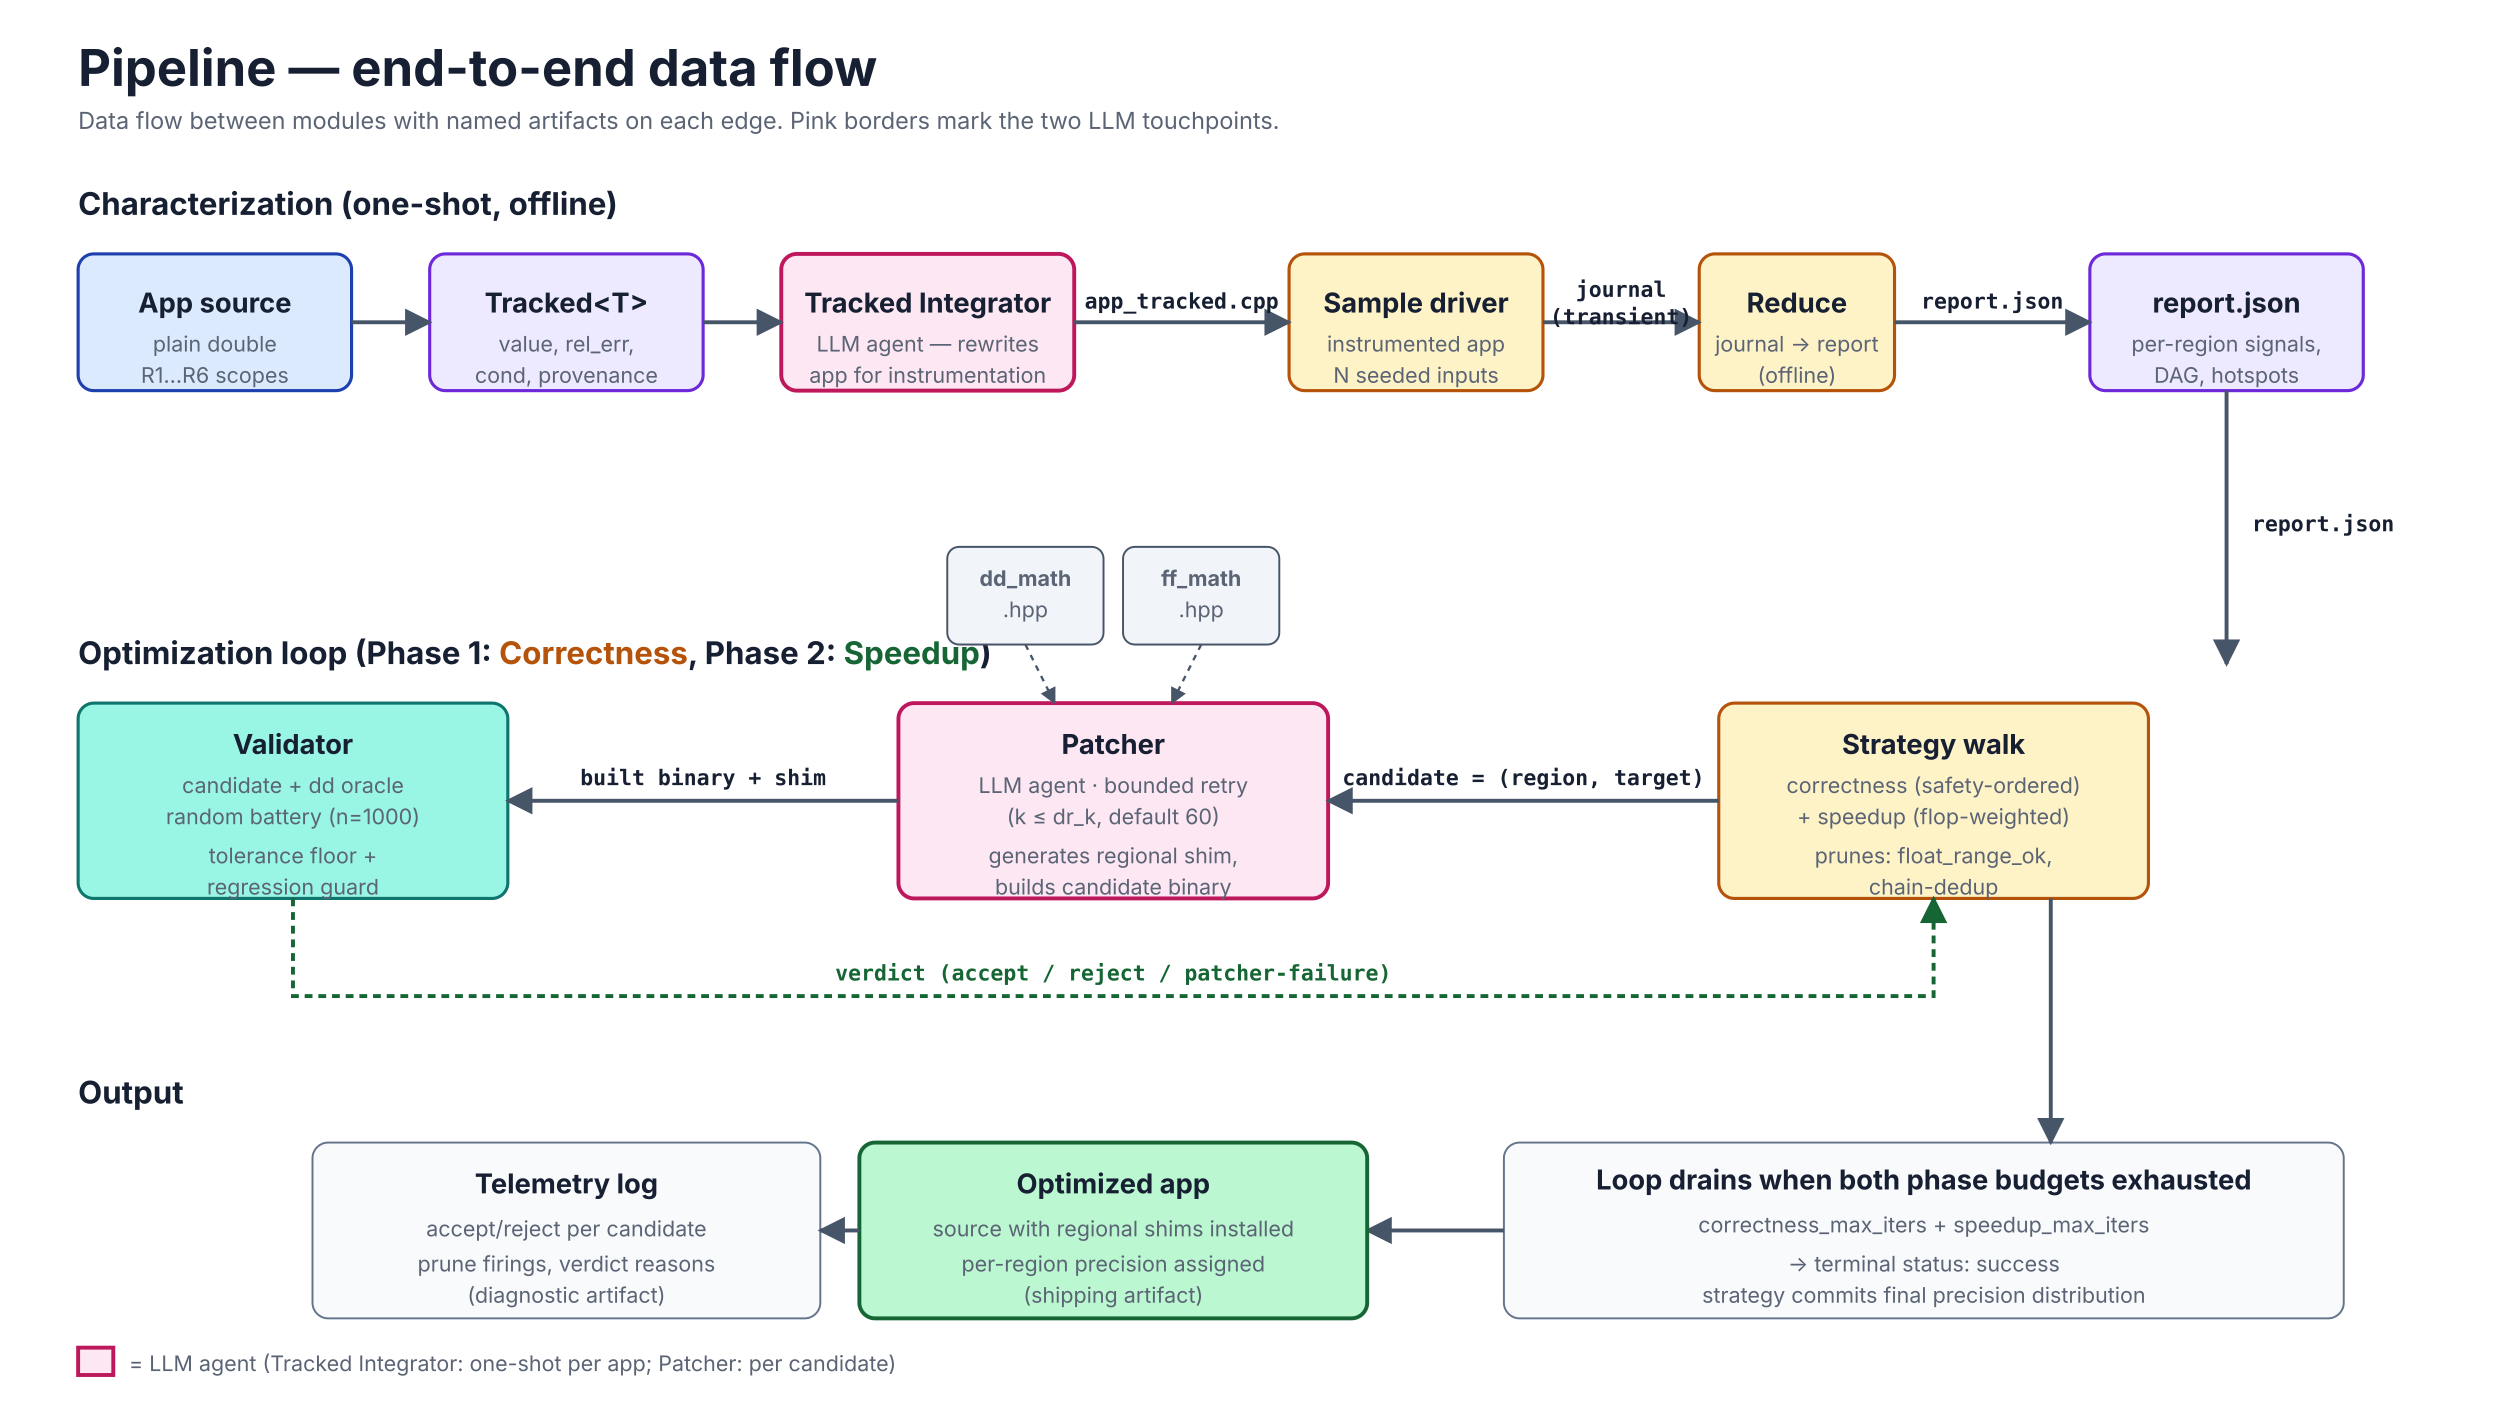
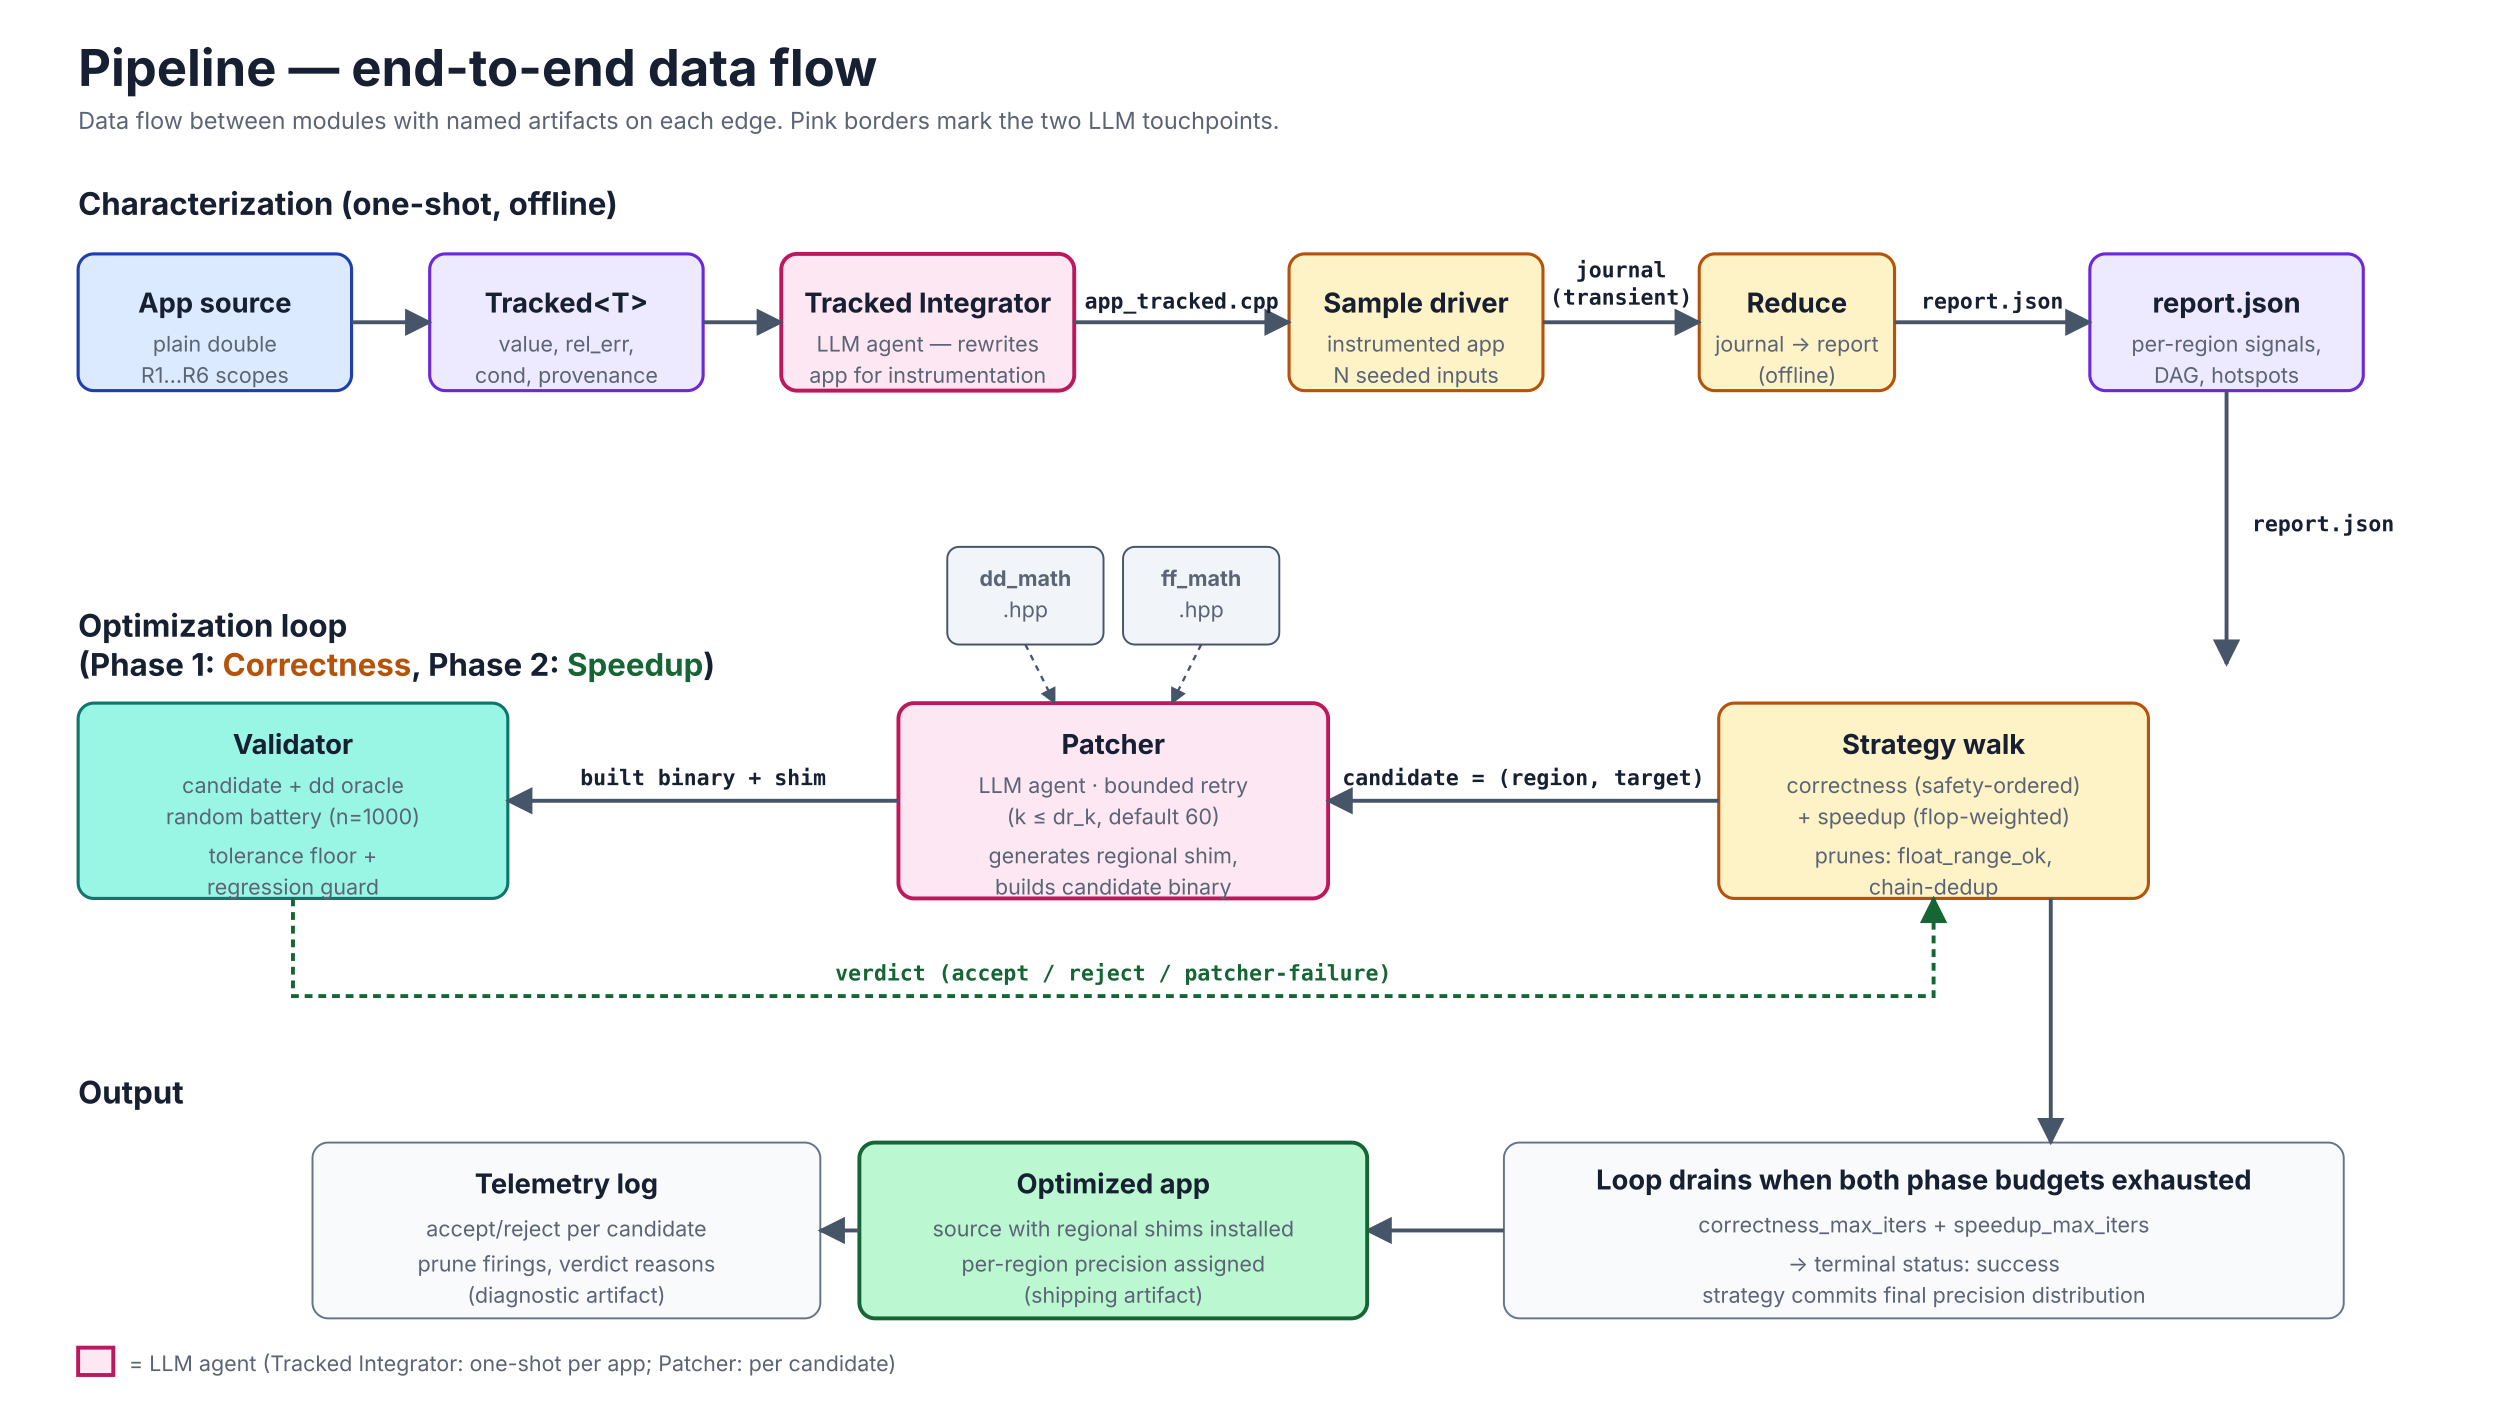
<svg xmlns="http://www.w3.org/2000/svg" viewBox="0 0 1280 720" font-family="ui-sans-serif, system-ui, -apple-system, sans-serif">
  <style>
    .title { font-size: 26px; font-weight: 700; fill: #172033; }
    .h { font-size: 16px; font-weight: 650; fill: #172033; }
    .lbl { font-size: 14px; font-weight: 700; fill: #172033; }
    .sub { font-size: 12px; fill: #5b6475; }
    .sub-sm { font-size: 11px; fill: #5b6475; }
    .edge-lbl { font-size: 11px; fill: #172033; font-weight: 600; font-family: ui-monospace, "SF Mono", Menlo, monospace; }
    .box { stroke: #64748b; stroke-width: 1; fill: #f8fafc; }
    .app-box { stroke: #1e40af; stroke-width: 1.6; fill: #dbeafe; }
    .tracked-box { stroke: #6d28d9; stroke-width: 1.6; fill: #ede9fe; }
    .llm-box { stroke: #be185d; stroke-width: 2; fill: #fce7f3; }
    .char-box { stroke: #b45309; stroke-width: 1.6; fill: #fef3c7; }
    .report-box { stroke: #6d28d9; stroke-width: 1.6; fill: #ede9fe; }
    .strat-box { stroke: #b45309; stroke-width: 1.6; fill: #fef3c7; }
    .patcher-box { stroke: #be185d; stroke-width: 2; fill: #fce7f3; }
    .val-box { stroke: #0f766e; stroke-width: 1.6; fill: #99f6e4; }
    .output-box { stroke: #166534; stroke-width: 2; fill: #bbf7d0; }
    .container-box { stroke: #475569; stroke-width: 1; fill: #f1f5f9; }
    .edge { stroke: #475569; stroke-width: 2; fill: none; marker-end: url(#arrow); }
    .edge-back { stroke: #166534; stroke-width: 2; fill: none; marker-end: url(#arrow-green); stroke-dasharray: 4 3; }
  </style>
  <defs>
    <marker id="arrow" viewBox="0 0 10 10" refX="9" refY="5" markerWidth="7" markerHeight="7" orient="auto-start-reverse">
      <path d="M0,0 L10,5 L0,10 z" fill="#475569" />
    </marker>
    <marker id="arrow-green" viewBox="0 0 10 10" refX="9" refY="5" markerWidth="7" markerHeight="7" orient="auto-start-reverse">
      <path d="M0,0 L10,5 L0,10 z" fill="#166534" />
    </marker>
  </defs>
  <text x="40" y="44" class="title">Pipeline — end-to-end data flow</text>
  <text x="40" y="66" class="sub">Data flow between modules with named artifacts on each edge. Pink borders mark the two LLM touchpoints.</text>
  <text x="40" y="110" class="h">Characterization  (one-shot, offline)</text>
  <g transform="translate(40, 130)">
    <rect x="0" y="0" width="140" height="70" rx="8" class="app-box" />
    <text x="70" y="30" text-anchor="middle" class="lbl">App source</text>
    <text x="70" y="50" text-anchor="middle" class="sub-sm">plain double</text>
    <text x="70" y="66" text-anchor="middle" class="sub-sm">R1…R6 scopes</text>
  </g>
  <g transform="translate(220, 130)">
    <rect x="0" y="0" width="140" height="70" rx="8" class="tracked-box" />
    <text x="70" y="30" text-anchor="middle" class="lbl">Tracked&lt;T&gt;</text>
    <text x="70" y="50" text-anchor="middle" class="sub-sm">value, rel_err,</text>
    <text x="70" y="66" text-anchor="middle" class="sub-sm">cond, provenance</text>
  </g>
  <g transform="translate(400, 130)">
    <rect x="0" y="0" width="150" height="70" rx="8" class="llm-box" />
    <text x="75" y="30" text-anchor="middle" class="lbl">Tracked Integrator</text>
    <text x="75" y="50" text-anchor="middle" class="sub-sm">LLM agent — rewrites</text>
    <text x="75" y="66" text-anchor="middle" class="sub-sm">app for instrumentation</text>
  </g>
  <g transform="translate(660, 130)">
    <rect x="0" y="0" width="130" height="70" rx="8" class="char-box" />
    <text x="65" y="30" text-anchor="middle" class="lbl">Sample driver</text>
    <text x="65" y="50" text-anchor="middle" class="sub-sm">instrumented app</text>
    <text x="65" y="66" text-anchor="middle" class="sub-sm">N seeded inputs</text>
  </g>
  <g transform="translate(870, 130)">
    <rect x="0" y="0" width="100" height="70" rx="8" class="char-box" />
    <text x="50" y="30" text-anchor="middle" class="lbl">Reduce</text>
    <text x="50" y="50" text-anchor="middle" class="sub-sm">journal → report</text>
    <text x="50" y="66" text-anchor="middle" class="sub-sm">(offline)</text>
  </g>
  <g transform="translate(1070, 130)">
    <rect x="0" y="0" width="140" height="70" rx="8" class="report-box" />
    <text x="70" y="30" text-anchor="middle" class="lbl">report.json</text>
    <text x="70" y="50" text-anchor="middle" class="sub-sm">per-region signals,</text>
    <text x="70" y="66" text-anchor="middle" class="sub-sm">DAG, hotspots</text>
  </g>
  <path d="M180 165 L 220 165" class="edge" />
  <path d="M360 165 L 400 165" class="edge" />
  <path d="M550 165 L 660 165" class="edge" />
  <text x="605" y="158" text-anchor="middle" class="edge-lbl">app_tracked.cpp</text>
  <path d="M790 165 L 870 165" class="edge" />
-   <text x="830" y="152" text-anchor="middle" class="edge-lbl">journal</text>
-   <text x="830" y="166" text-anchor="middle" class="edge-lbl">(transient)</text>
+   <text x="830" y="142" text-anchor="middle" class="edge-lbl">journal</text>
+   <text x="830" y="156" text-anchor="middle" class="edge-lbl">(transient)</text>
  <path d="M970 165 L 1070 165" class="edge" />
  <text x="1020" y="158" text-anchor="middle" class="edge-lbl">report.json</text>
  <path d="M1140 200 L 1140 340" class="edge" />
  <text x="1153" y="272" class="edge-lbl">report.json</text>
-   <text x="40" y="340" class="h">Optimization loop  (Phase 1: <tspan style="fill:#b45309">Correctness</tspan>,  Phase 2: <tspan style="fill:#166534">Speedup</tspan>)</text>
+   <text x="40" y="326" class="h">Optimization loop</text>
+   <text x="40" y="346" class="h">(Phase 1: <tspan style="fill:#b45309">Correctness</tspan>,  Phase 2: <tspan style="fill:#166534">Speedup</tspan>)</text>
  <g transform="translate(880, 360)">
    <rect x="0" y="0" width="220" height="100" rx="8" class="strat-box" />
    <text x="110" y="26" text-anchor="middle" class="lbl">Strategy walk</text>
    <text x="110" y="46" text-anchor="middle" class="sub-sm">correctness (safety-ordered)</text>
    <text x="110" y="62" text-anchor="middle" class="sub-sm">+ speedup (flop-weighted)</text>
    <text x="110" y="82" text-anchor="middle" class="sub-sm">prunes: float_range_ok,</text>
    <text x="110" y="98" text-anchor="middle" class="sub-sm">chain-dedup</text>
  </g>
  <g transform="translate(460, 360)">
    <rect x="0" y="0" width="220" height="100" rx="8" class="patcher-box" />
    <text x="110" y="26" text-anchor="middle" class="lbl">Patcher</text>
    <text x="110" y="46" text-anchor="middle" class="sub-sm">LLM agent  ·  bounded retry</text>
    <text x="110" y="62" text-anchor="middle" class="sub-sm">(k ≤ dr_k, default 60)</text>
    <text x="110" y="82" text-anchor="middle" class="sub-sm">generates regional shim,</text>
    <text x="110" y="98" text-anchor="middle" class="sub-sm">builds candidate binary</text>
  </g>
  <g transform="translate(485, 280)">
    <rect x="0" y="0" width="80" height="50" rx="6" class="container-box" />
    <text x="40" y="20" text-anchor="middle" class="sub-sm" font-weight="700">dd_math</text>
    <text x="40" y="36" text-anchor="middle" class="sub-sm">.hpp</text>
  </g>
  <g transform="translate(575, 280)">
    <rect x="0" y="0" width="80" height="50" rx="6" class="container-box" />
    <text x="40" y="20" text-anchor="middle" class="sub-sm" font-weight="700">ff_math</text>
    <text x="40" y="36" text-anchor="middle" class="sub-sm">.hpp</text>
  </g>
  <path d="M525 330 L 540 360" stroke="#475569" stroke-width="1.2" stroke-dasharray="3 3" fill="none" marker-end="url(#arrow)" />
  <path d="M615 330 L 600 360" stroke="#475569" stroke-width="1.2" stroke-dasharray="3 3" fill="none" marker-end="url(#arrow)" />
  <g transform="translate(40, 360)">
    <rect x="0" y="0" width="220" height="100" rx="8" class="val-box" />
    <text x="110" y="26" text-anchor="middle" class="lbl">Validator</text>
    <text x="110" y="46" text-anchor="middle" class="sub-sm">candidate + dd oracle</text>
    <text x="110" y="62" text-anchor="middle" class="sub-sm">random battery (n=1000)</text>
    <text x="110" y="82" text-anchor="middle" class="sub-sm">tolerance floor +</text>
    <text x="110" y="98" text-anchor="middle" class="sub-sm">regression guard</text>
  </g>
  <path d="M880 410 L 680 410" class="edge" />
  <text x="780" y="402" text-anchor="middle" class="edge-lbl">candidate = (region, target)</text>
  <path d="M460 410 L 260 410" class="edge" />
  <text x="360" y="402" text-anchor="middle" class="edge-lbl">built binary + shim</text>
  <path d="M150 460 L 150 510 L 990 510 L 990 460" class="edge-back" />
  <text x="570" y="502" text-anchor="middle" class="edge-lbl" style="fill:#166534">verdict (accept / reject / patcher-failure)</text>
  <text x="40" y="565" class="h">Output</text>
  <g transform="translate(770, 585)">
    <rect x="0" y="0" width="430" height="90" rx="8" class="box" />
    <text x="215" y="24" text-anchor="middle" class="lbl">Loop drains when both phase budgets exhausted</text>
    <text x="215" y="46" text-anchor="middle" class="sub-sm">correctness_max_iters + speedup_max_iters</text>
    <text x="215" y="66" text-anchor="middle" class="sub-sm">→ terminal status: success</text>
    <text x="215" y="82" text-anchor="middle" class="sub-sm">strategy commits final precision distribution</text>
  </g>
  <path d="M1050 460 L 1050 585" class="edge" />
  <path d="M770 630 L 700 630" class="edge" />
  <g transform="translate(440, 585)">
    <rect x="0" y="0" width="260" height="90" rx="8" class="output-box" />
    <text x="130" y="26" text-anchor="middle" class="lbl">Optimized app</text>
    <text x="130" y="48" text-anchor="middle" class="sub-sm">source with regional shims installed</text>
    <text x="130" y="66" text-anchor="middle" class="sub-sm">per-region precision assigned</text>
    <text x="130" y="82" text-anchor="middle" class="sub-sm">(shipping artifact)</text>
  </g>
  <g transform="translate(160, 585)">
    <rect x="0" y="0" width="260" height="90" rx="8" class="box" />
    <text x="130" y="26" text-anchor="middle" class="lbl">Telemetry log</text>
    <text x="130" y="48" text-anchor="middle" class="sub-sm">accept/reject per candidate</text>
    <text x="130" y="66" text-anchor="middle" class="sub-sm">prune firings, verdict reasons</text>
    <text x="130" y="82" text-anchor="middle" class="sub-sm">(diagnostic artifact)</text>
  </g>
  <path d="M440 630 L 420 630" class="edge" />
  <g transform="translate(40, 690)">
    <rect x="0" y="0" width="18" height="14" class="llm-box" />
    <text x="26" y="12" class="sub-sm">= LLM agent  (Tracked Integrator: one-shot per app; Patcher: per candidate)</text>
  </g>
</svg>
